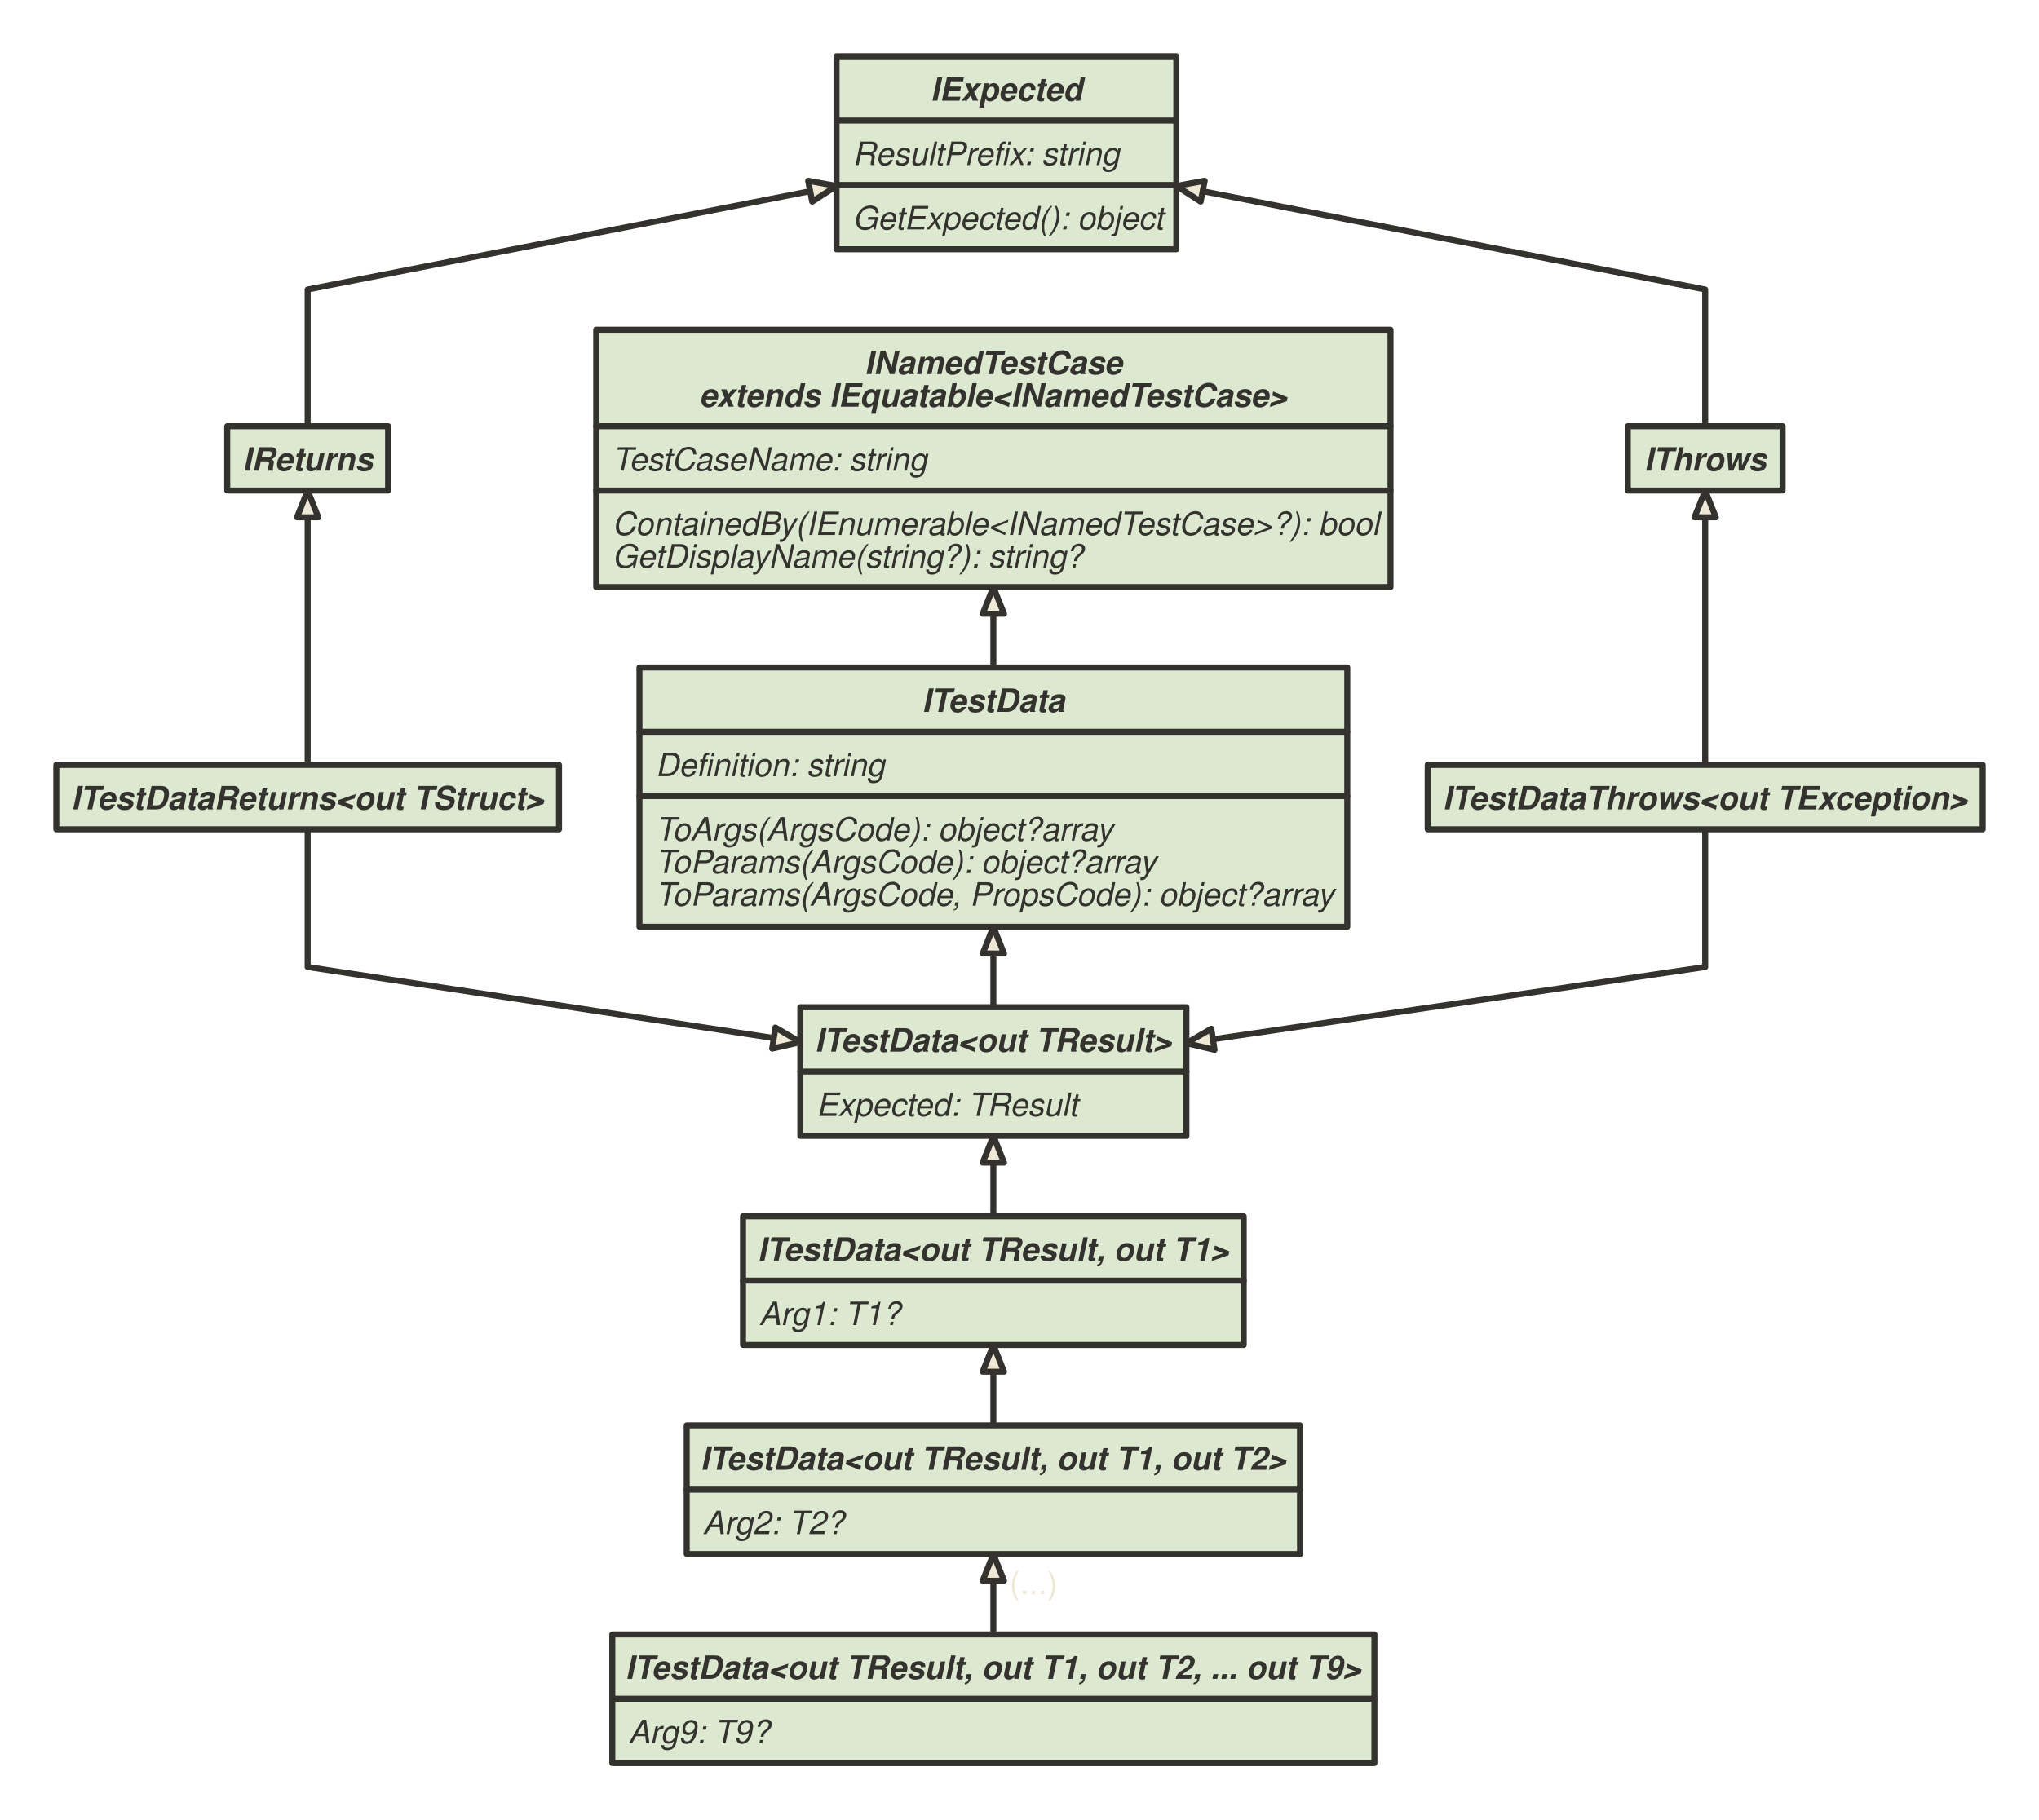
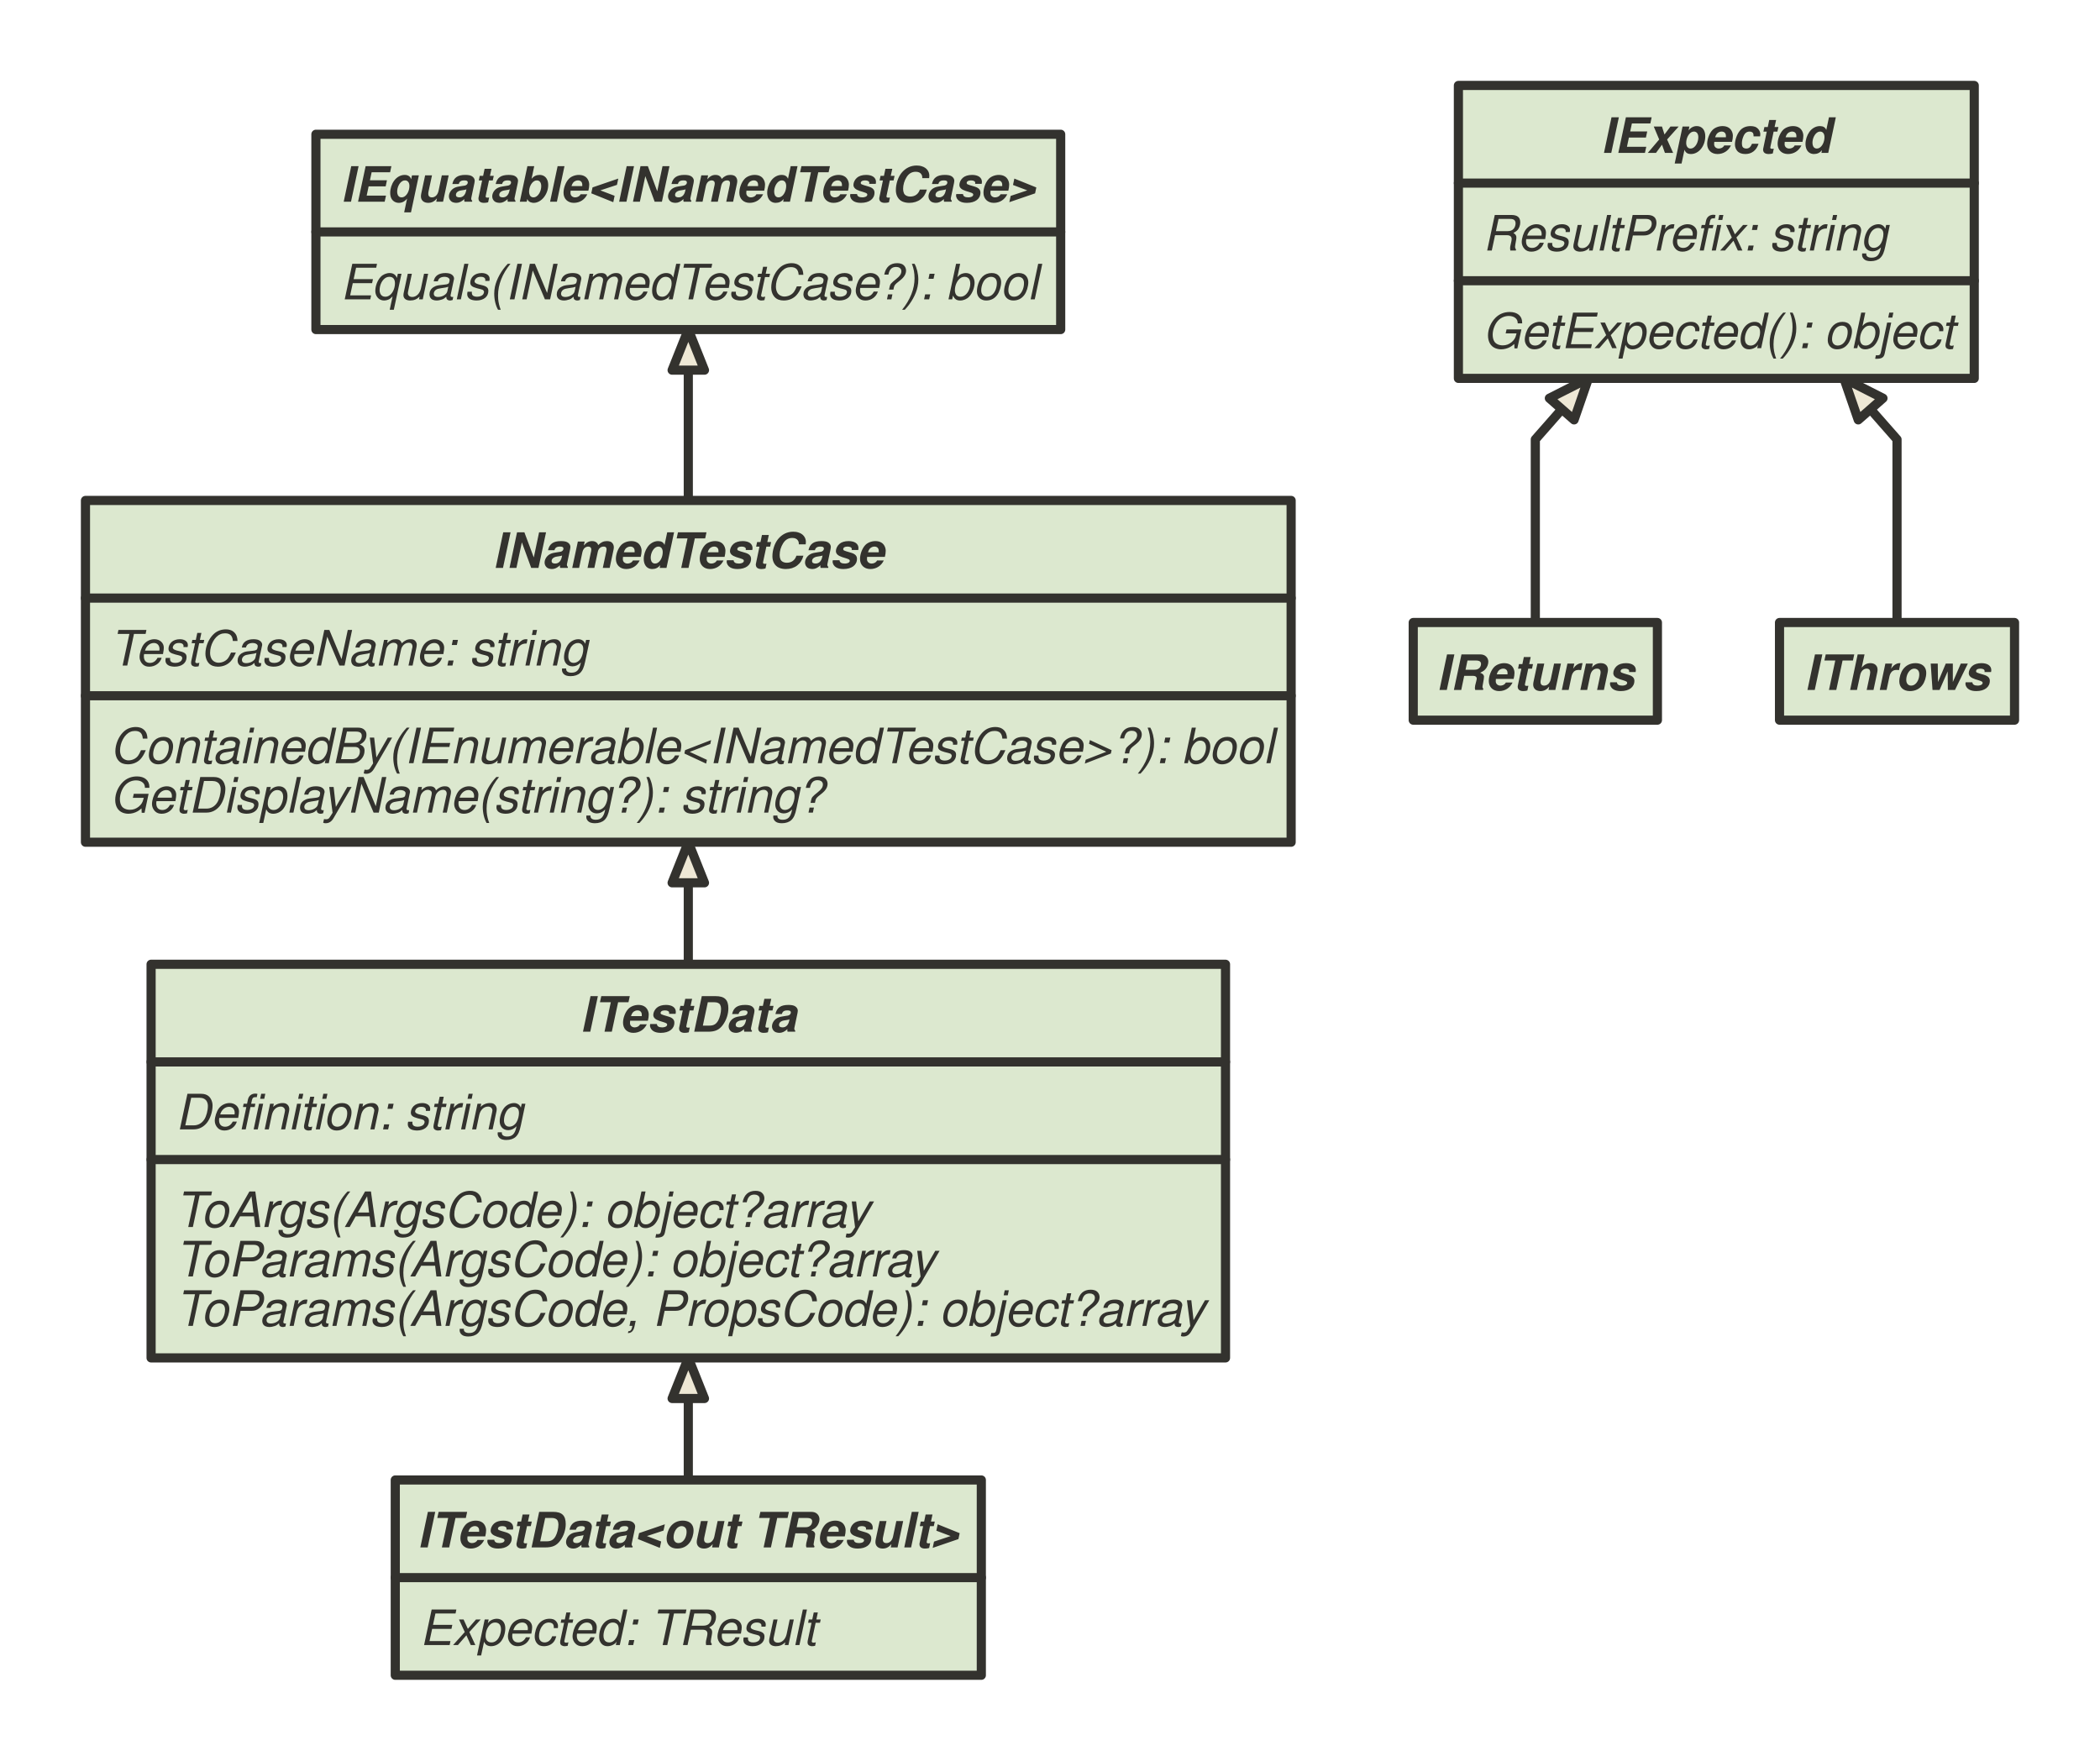
- <svg xmlns="http://www.w3.org/2000/svg" version="1.1" baseProfile="full" width="1014.0" height="905.0" viewBox="0 0 1014 905">
+ <svg xmlns="http://www.w3.org/2000/svg" version="1.1" baseProfile="full" width="688.0" height="577.0" viewBox="0 0 688 577">
  <g stroke-width="1.0" text-align="left" font="12pt Helvetica, Arial, sans-serif" font-size="12pt" font-family="Helvetica" font-weight="bold" font-style="normal">
    <g font-family="Helvetica" font-size="12pt" font-weight="bold" font-style="normal" stroke-width="3.0" stroke-linejoin="round" stroke-linecap="round" stroke="#33322E">
      <g stroke="transparent" fill="transparent">
-         <rect x="0.0" y="0.0" height="905.0" width="1014.0" stroke="none" />
+         <rect x="0.0" y="0.0" height="577.0" width="688.0" stroke="none" />
      </g>
      <g transform="translate(8, 8)" fill="#33322E">
        <g transform="translate(20, 20)" fill="#eee8d5" font-family="Helvetica" font-size="12pt" font-weight="normal" font-style="normal">
-           <path d="M374.9 67.1 L125 116 L125 184 L125.0 184.0 " fill="none" />
-           <path d="M375.9 72.3 L374.9 67.1 L373.9 61.9 L388.0 64.5 Z" />
-           <path d="M125.0 229.3 L125 284 L125 352.5 L125.0 352.5 " fill="none" />
-           <path d="M130.3 229.3 L125.0 229.3 L119.7 229.3 L125.0 216.0 Z" />
-           <path d="M125.0 384.5 L125 453 L356.819 488.351 L356.8 488.4 " fill="none" />
-           <path d="M356.0 493.6 L356.8 488.4 L357.6 483.1 L370.0 490.4 Z" />
-           <path d="M466.0 277.3 L466 284 L466 304 L466.0 304.0 " fill="none" />
-           <path d="M471.3 277.3 L466.0 277.3 L460.7 277.3 L466.0 264.0 Z" />
-           <path d="M466.0 446.3 L466 453 L466 473 L466.0 473.0 " fill="none" />
-           <path d="M471.3 446.3 L466.0 446.3 L460.7 446.3 L466.0 433.0 Z" />
-           <path d="M466.0 550.3 L466 557 L466 577 L466.0 577.0 " fill="none" />
-           <path d="M471.3 550.3 L466.0 550.3 L460.7 550.3 L466.0 537.0 Z" />
-           <path d="M466.0 654.3 L466 661 L466 681 L466.0 681.0 " fill="none" />
-           <path d="M471.3 654.3 L466.0 654.3 L460.7 654.3 L466.0 641.0 Z" />
-           <text x="474.0" y="765.0" stroke="none">(...)</text>
-           <path d="M466.0 758.3 L466 765 L466 785 L466.0 785.0 " fill="none" />
-           <path d="M471.3 758.3 L466.0 758.3 L460.7 758.3 L466.0 745.0 Z" />
-           <path d="M820.0 384.5 L820 453 L575.192 488.961 L575.2 489.0 " fill="none" />
-           <path d="M574.4 483.7 L575.2 489.0 L576.0 494.2 L562.0 490.9 Z" />
-           <path d="M570.1 67.1 L820 116 L820 184 L820.0 184.0 " fill="none" />
-           <path d="M571.1 61.9 L570.1 67.1 L569.1 72.3 L557.0 64.5 Z" />
-           <path d="M820.0 229.3 L820 284 L820 352.5 L820.0 352.5 " fill="none" />
-           <path d="M825.3 229.3 L820.0 229.3 L814.7 229.3 L820.0 216.0 Z" />
-           <g data-name="IExpected">
-             <g fill="#DCE8CF" stroke="#33322E" data-name="IExpected">
-               <rect x="388.0" y="0.0" height="96.0" width="169.0" data-name="IExpected" />
-               <path d="M388.0 32.0 L557.0 32.0" fill="none" data-name="IExpected" />
-               <path d="M388.0 64.0 L557.0 64.0" fill="none" data-name="IExpected" />
+           <path d="M197.5 93.3 L197.5 116 L197.5 136 L197.5 136.0 " fill="none" />
+           <path d="M202.8 93.3 L197.5 93.3 L192.2 93.3 L197.5 80.0 Z" />
+           <path d="M197.5 261.3 L197.5 268 L197.5 288 L197.5 288.0 " fill="none" />
+           <path d="M202.8 261.3 L197.5 261.3 L192.2 261.3 L197.5 248.0 Z" />
+           <path d="M197.5 430.3 L197.5 437 L197.5 457 L197.5 457.0 " fill="none" />
+           <path d="M202.8 430.3 L197.5 430.3 L192.2 430.3 L197.5 417.0 Z" />
+           <path d="M483.7 106.1 L475 116 L475 176 L475.0 176.0 " fill="none" />
+           <path d="M487.7 109.6 L483.7 106.1 L479.6 102.5 L492.4 96.0 Z" />
+           <path d="M584.8 106.1 L593.5 116 L593.5 176 L593.5 176.0 " fill="none" />
+           <path d="M588.9 102.5 L584.8 106.1 L580.8 109.6 L576.1 96.0 Z" />
+           <g data-name="IEquatable&lt;INamedTestCase&gt;">
+             <g fill="#DCE8CF" stroke="#33322E" data-name="IEquatable&lt;INamedTestCase&gt;">
+               <rect x="75.5" y="16.0" height="64.0" width="244.0" data-name="IEquatable&lt;INamedTestCase&gt;" />
+               <path d="M75.5 48.0 L319.5 48.0" fill="none" data-name="IEquatable&lt;INamedTestCase&gt;" />
            </g>
-             <g transform="translate(388, 0)" font-family="Helvetica" font-size="12pt" font-weight="bold" font-style="italic" data-name="IExpected" data-compartment="0">
-               <g transform="translate(8, 8)" fill="#33322E" text-align="center" data-name="IExpected" data-compartment="0">
-                 <text x="76.5" y="14.1" stroke="none" text-anchor="middle" data-name="IExpected" data-compartment="0">IExpected</text>
+             <g transform="translate(75.5, 16)" font-family="Helvetica" font-size="12pt" font-weight="bold" font-style="italic" data-name="IEquatable&lt;INamedTestCase&gt;" data-compartment="0">
+               <g transform="translate(8, 8)" fill="#33322E" text-align="center" data-name="IEquatable&lt;INamedTestCase&gt;" data-compartment="0">
+                 <text x="114.0" y="14.1" stroke="none" text-anchor="middle" data-name="IEquatable&lt;INamedTestCase&gt;" data-compartment="0">IEquatable&lt;INamedTestCase&gt;</text>
              </g>
            </g>
-             <g transform="translate(388, 32)" font-family="Helvetica" font-size="12pt" font-weight="normal" font-style="italic" data-name="IExpected" data-compartment="1">
-               <g transform="translate(8, 8)" fill="#33322E" text-align="left" data-name="IExpected" data-compartment="1">
-                 <text x="0.0" y="14.1" stroke="none" data-name="IExpected" data-compartment="1">ResultPrefix: string</text>
-               </g>
-             </g>
-             <g transform="translate(388, 64)" font-family="Helvetica" font-size="12pt" font-weight="normal" font-style="italic" data-name="IExpected" data-compartment="2">
-               <g transform="translate(8, 8)" fill="#33322E" text-align="left" data-name="IExpected" data-compartment="2">
-                 <text x="0.0" y="14.1" stroke="none" data-name="IExpected" data-compartment="2">GetExpected(): object</text>
-               </g>
-             </g>
-           </g>
-           <g data-name="IReturns">
-             <g fill="#DCE8CF" stroke="#33322E" data-name="IReturns">
-               <rect x="85.0" y="184.0" height="32.0" width="80.0" data-name="IReturns" />
-             </g>
-             <g transform="translate(85, 184)" font-family="Helvetica" font-size="12pt" font-weight="bold" font-style="italic" data-name="IReturns" data-compartment="0">
-               <g transform="translate(8, 8)" fill="#33322E" text-align="center" data-name="IReturns" data-compartment="0">
-                 <text x="32.0" y="14.1" stroke="none" text-anchor="middle" data-name="IReturns" data-compartment="0">IReturns</text>
-               </g>
-             </g>
-           </g>
-           <g data-name="ITestDataReturns&lt;out TStruct&gt;">
-             <g fill="#DCE8CF" stroke="#33322E" data-name="ITestDataReturns&lt;out TStruct&gt;">
-               <rect x="0.0" y="352.5" height="32.0" width="250.0" data-name="ITestDataReturns&lt;out TStruct&gt;" />
-             </g>
-             <g transform="translate(0, 352.5)" font-family="Helvetica" font-size="12pt" font-weight="bold" font-style="italic" data-name="ITestDataReturns&lt;out TStruct&gt;" data-compartment="0">
-               <g transform="translate(8, 8)" fill="#33322E" text-align="center" data-name="ITestDataReturns&lt;out TStruct&gt;" data-compartment="0">
-                 <text x="117.0" y="14.1" stroke="none" text-anchor="middle" data-name="ITestDataReturns&lt;out TStruct&gt;" data-compartment="0">ITestDataReturns&lt;out TStruct&gt;</text>
-               </g>
-             </g>
-           </g>
-           <g data-name="ITestData&lt;out TResult&gt;">
-             <g fill="#DCE8CF" stroke="#33322E" data-name="ITestData&lt;out TResult&gt;">
-               <rect x="370.0" y="473.0" height="64.0" width="192.0" data-name="ITestData&lt;out TResult&gt;" />
-               <path d="M370.0 505.0 L562.0 505.0" fill="none" data-name="ITestData&lt;out TResult&gt;" />
-             </g>
-             <g transform="translate(370, 473)" font-family="Helvetica" font-size="12pt" font-weight="bold" font-style="italic" data-name="ITestData&lt;out TResult&gt;" data-compartment="0">
-               <g transform="translate(8, 8)" fill="#33322E" text-align="center" data-name="ITestData&lt;out TResult&gt;" data-compartment="0">
-                 <text x="88.0" y="14.1" stroke="none" text-anchor="middle" data-name="ITestData&lt;out TResult&gt;" data-compartment="0">ITestData&lt;out TResult&gt;</text>
-               </g>
-             </g>
-             <g transform="translate(370, 505)" font-family="Helvetica" font-size="12pt" font-weight="normal" font-style="italic" data-name="ITestData&lt;out TResult&gt;" data-compartment="1">
-               <g transform="translate(8, 8)" fill="#33322E" text-align="left" data-name="ITestData&lt;out TResult&gt;" data-compartment="1">
-                 <text x="0.0" y="14.1" stroke="none" data-name="ITestData&lt;out TResult&gt;" data-compartment="1">Expected: TResult</text>
+             <g transform="translate(75.5, 48)" font-family="Helvetica" font-size="12pt" font-weight="normal" font-style="italic" data-name="IEquatable&lt;INamedTestCase&gt;" data-compartment="1">
+               <g transform="translate(8, 8)" fill="#33322E" text-align="left" data-name="IEquatable&lt;INamedTestCase&gt;" data-compartment="1">
+                 <text x="0.0" y="14.1" stroke="none" data-name="IEquatable&lt;INamedTestCase&gt;" data-compartment="1">Equals(INamedTestCase?): bool</text>
              </g>
            </g>
          </g>
          <g data-name="INamedTestCase">
            <g fill="#DCE8CF" stroke="#33322E" data-name="INamedTestCase">
-               <rect x="268.5" y="136.0" height="128.0" width="395.0" data-name="INamedTestCase" />
-               <path d="M268.5 184.0 L663.5 184.0" fill="none" data-name="INamedTestCase" />
-               <path d="M268.5 216.0 L663.5 216.0" fill="none" data-name="INamedTestCase" />
+               <rect x="0.0" y="136.0" height="112.0" width="395.0" data-name="INamedTestCase" />
+               <path d="M0.0 168.0 L395.0 168.0" fill="none" data-name="INamedTestCase" />
+               <path d="M0.0 200.0 L395.0 200.0" fill="none" data-name="INamedTestCase" />
            </g>
-             <g transform="translate(268.5, 136)" font-family="Helvetica" font-size="12pt" font-weight="bold" font-style="italic" data-name="INamedTestCase" data-compartment="0">
+             <g transform="translate(0, 136)" font-family="Helvetica" font-size="12pt" font-weight="bold" font-style="italic" data-name="INamedTestCase" data-compartment="0">
              <g transform="translate(8, 8)" fill="#33322E" text-align="center" data-name="INamedTestCase" data-compartment="0">
                <text x="189.5" y="14.1" stroke="none" text-anchor="middle" data-name="INamedTestCase" data-compartment="0">INamedTestCase</text>
-                 <text x="189.5" y="30.3" stroke="none" text-anchor="middle" data-name="INamedTestCase" data-compartment="0">extends IEquatable&lt;INamedTestCase&gt;</text>
              </g>
            </g>
-             <g transform="translate(268.5, 184)" font-family="Helvetica" font-size="12pt" font-weight="normal" font-style="italic" data-name="INamedTestCase" data-compartment="1">
+             <g transform="translate(0, 168)" font-family="Helvetica" font-size="12pt" font-weight="normal" font-style="italic" data-name="INamedTestCase" data-compartment="1">
              <g transform="translate(8, 8)" fill="#33322E" text-align="left" data-name="INamedTestCase" data-compartment="1">
                <text x="0.0" y="14.1" stroke="none" data-name="INamedTestCase" data-compartment="1">TestCaseName: string</text>
              </g>
            </g>
-             <g transform="translate(268.5, 216)" font-family="Helvetica" font-size="12pt" font-weight="normal" font-style="italic" data-name="INamedTestCase" data-compartment="2">
+             <g transform="translate(0, 200)" font-family="Helvetica" font-size="12pt" font-weight="normal" font-style="italic" data-name="INamedTestCase" data-compartment="2">
              <g transform="translate(8, 8)" fill="#33322E" text-align="left" data-name="INamedTestCase" data-compartment="2">
                <text x="0.0" y="14.1" stroke="none" data-name="INamedTestCase" data-compartment="2">ContainedBy(IEnumerable&lt;INamedTestCase&gt;?): bool</text>
                <text x="0.0" y="30.3" stroke="none" data-name="INamedTestCase" data-compartment="2">GetDisplayName(string?): string?</text>
              </g>
            </g>
          </g>
          <g data-name="ITestData">
            <g fill="#DCE8CF" stroke="#33322E" data-name="ITestData">
-               <rect x="290.0" y="304.0" height="129.0" width="352.0" data-name="ITestData" />
-               <path d="M290.0 336.0 L642.0 336.0" fill="none" data-name="ITestData" />
-               <path d="M290.0 368.0 L642.0 368.0" fill="none" data-name="ITestData" />
+               <rect x="21.5" y="288.0" height="129.0" width="352.0" data-name="ITestData" />
+               <path d="M21.5 320.0 L373.5 320.0" fill="none" data-name="ITestData" />
+               <path d="M21.5 352.0 L373.5 352.0" fill="none" data-name="ITestData" />
            </g>
-             <g transform="translate(290, 304)" font-family="Helvetica" font-size="12pt" font-weight="bold" font-style="italic" data-name="ITestData" data-compartment="0">
+             <g transform="translate(21.5, 288)" font-family="Helvetica" font-size="12pt" font-weight="bold" font-style="italic" data-name="ITestData" data-compartment="0">
              <g transform="translate(8, 8)" fill="#33322E" text-align="center" data-name="ITestData" data-compartment="0">
                <text x="168.0" y="14.1" stroke="none" text-anchor="middle" data-name="ITestData" data-compartment="0">ITestData</text>
              </g>
            </g>
-             <g transform="translate(290, 336)" font-family="Helvetica" font-size="12pt" font-weight="normal" font-style="italic" data-name="ITestData" data-compartment="1">
+             <g transform="translate(21.5, 320)" font-family="Helvetica" font-size="12pt" font-weight="normal" font-style="italic" data-name="ITestData" data-compartment="1">
              <g transform="translate(8, 8)" fill="#33322E" text-align="left" data-name="ITestData" data-compartment="1">
                <text x="0.0" y="14.1" stroke="none" data-name="ITestData" data-compartment="1">Definition: string</text>
              </g>
            </g>
-             <g transform="translate(290, 368)" font-family="Helvetica" font-size="12pt" font-weight="normal" font-style="italic" data-name="ITestData" data-compartment="2">
+             <g transform="translate(21.5, 352)" font-family="Helvetica" font-size="12pt" font-weight="normal" font-style="italic" data-name="ITestData" data-compartment="2">
              <g transform="translate(8, 8)" fill="#33322E" text-align="left" data-name="ITestData" data-compartment="2">
                <text x="0.0" y="14.1" stroke="none" data-name="ITestData" data-compartment="2">ToArgs(ArgsCode): object?array</text>
                <text x="0.0" y="30.3" stroke="none" data-name="ITestData" data-compartment="2">ToParams(ArgsCode): object?array</text>
                <text x="0.0" y="46.5" stroke="none" data-name="ITestData" data-compartment="2">ToParams(ArgsCode, PropsCode): object?array</text>
              </g>
            </g>
          </g>
-           <g data-name="ITestData&lt;out TResult, out T1&gt;">
-             <g fill="#DCE8CF" stroke="#33322E" data-name="ITestData&lt;out TResult, out T1&gt;">
-               <rect x="341.5" y="577.0" height="64.0" width="249.0" data-name="ITestData&lt;out TResult, out T1&gt;" />
-               <path d="M341.5 609.0 L590.5 609.0" fill="none" data-name="ITestData&lt;out TResult, out T1&gt;" />
+           <g data-name="ITestData&lt;out TResult&gt;">
+             <g fill="#DCE8CF" stroke="#33322E" data-name="ITestData&lt;out TResult&gt;">
+               <rect x="101.5" y="457.0" height="64.0" width="192.0" data-name="ITestData&lt;out TResult&gt;" />
+               <path d="M101.5 489.0 L293.5 489.0" fill="none" data-name="ITestData&lt;out TResult&gt;" />
            </g>
-             <g transform="translate(341.5, 577)" font-family="Helvetica" font-size="12pt" font-weight="bold" font-style="italic" data-name="ITestData&lt;out TResult, out T1&gt;" data-compartment="0">
-               <g transform="translate(8, 8)" fill="#33322E" text-align="center" data-name="ITestData&lt;out TResult, out T1&gt;" data-compartment="0">
-                 <text x="116.5" y="14.1" stroke="none" text-anchor="middle" data-name="ITestData&lt;out TResult, out T1&gt;" data-compartment="0">ITestData&lt;out TResult, out T1&gt;</text>
+             <g transform="translate(101.5, 457)" font-family="Helvetica" font-size="12pt" font-weight="bold" font-style="italic" data-name="ITestData&lt;out TResult&gt;" data-compartment="0">
+               <g transform="translate(8, 8)" fill="#33322E" text-align="center" data-name="ITestData&lt;out TResult&gt;" data-compartment="0">
+                 <text x="88.0" y="14.1" stroke="none" text-anchor="middle" data-name="ITestData&lt;out TResult&gt;" data-compartment="0">ITestData&lt;out TResult&gt;</text>
              </g>
            </g>
-             <g transform="translate(341.5, 609)" font-family="Helvetica" font-size="12pt" font-weight="normal" font-style="italic" data-name="ITestData&lt;out TResult, out T1&gt;" data-compartment="1">
-               <g transform="translate(8, 8)" fill="#33322E" text-align="left" data-name="ITestData&lt;out TResult, out T1&gt;" data-compartment="1">
-                 <text x="0.0" y="14.1" stroke="none" data-name="ITestData&lt;out TResult, out T1&gt;" data-compartment="1">Arg1: T1?</text>
+             <g transform="translate(101.5, 489)" font-family="Helvetica" font-size="12pt" font-weight="normal" font-style="italic" data-name="ITestData&lt;out TResult&gt;" data-compartment="1">
+               <g transform="translate(8, 8)" fill="#33322E" text-align="left" data-name="ITestData&lt;out TResult&gt;" data-compartment="1">
+                 <text x="0.0" y="14.1" stroke="none" data-name="ITestData&lt;out TResult&gt;" data-compartment="1">Expected: TResult</text>
              </g>
            </g>
          </g>
-           <g data-name="ITestData&lt;out TResult, out T1, out T2&gt;">
-             <g fill="#DCE8CF" stroke="#33322E" data-name="ITestData&lt;out TResult, out T1, out T2&gt;">
-               <rect x="313.5" y="681.0" height="64.0" width="305.0" data-name="ITestData&lt;out TResult, out T1, out T2&gt;" />
-               <path d="M313.5 713.0 L618.5 713.0" fill="none" data-name="ITestData&lt;out TResult, out T1, out T2&gt;" />
+           <g data-name="IExpected">
+             <g fill="#DCE8CF" stroke="#33322E" data-name="IExpected">
+               <rect x="449.8" y="0.0" height="96.0" width="169.0" data-name="IExpected" />
+               <path d="M449.8 32.0 L618.8 32.0" fill="none" data-name="IExpected" />
+               <path d="M449.8 64.0 L618.8 64.0" fill="none" data-name="IExpected" />
            </g>
-             <g transform="translate(313.5, 681)" font-family="Helvetica" font-size="12pt" font-weight="bold" font-style="italic" data-name="ITestData&lt;out TResult, out T1, out T2&gt;" data-compartment="0">
-               <g transform="translate(8, 8)" fill="#33322E" text-align="center" data-name="ITestData&lt;out TResult, out T1, out T2&gt;" data-compartment="0">
-                 <text x="144.5" y="14.1" stroke="none" text-anchor="middle" data-name="ITestData&lt;out TResult, out T1, out T2&gt;" data-compartment="0">ITestData&lt;out TResult, out T1, out T2&gt;</text>
+             <g transform="translate(449.75, 0)" font-family="Helvetica" font-size="12pt" font-weight="bold" font-style="italic" data-name="IExpected" data-compartment="0">
+               <g transform="translate(8, 8)" fill="#33322E" text-align="center" data-name="IExpected" data-compartment="0">
+                 <text x="76.5" y="14.1" stroke="none" text-anchor="middle" data-name="IExpected" data-compartment="0">IExpected</text>
              </g>
            </g>
-             <g transform="translate(313.5, 713)" font-family="Helvetica" font-size="12pt" font-weight="normal" font-style="italic" data-name="ITestData&lt;out TResult, out T1, out T2&gt;" data-compartment="1">
-               <g transform="translate(8, 8)" fill="#33322E" text-align="left" data-name="ITestData&lt;out TResult, out T1, out T2&gt;" data-compartment="1">
-                 <text x="0.0" y="14.1" stroke="none" data-name="ITestData&lt;out TResult, out T1, out T2&gt;" data-compartment="1">Arg2: T2?</text>
+             <g transform="translate(449.75, 32)" font-family="Helvetica" font-size="12pt" font-weight="normal" font-style="italic" data-name="IExpected" data-compartment="1">
+               <g transform="translate(8, 8)" fill="#33322E" text-align="left" data-name="IExpected" data-compartment="1">
+                 <text x="0.0" y="14.1" stroke="none" data-name="IExpected" data-compartment="1">ResultPrefix: string</text>
+               </g>
+             </g>
+             <g transform="translate(449.75, 64)" font-family="Helvetica" font-size="12pt" font-weight="normal" font-style="italic" data-name="IExpected" data-compartment="2">
+               <g transform="translate(8, 8)" fill="#33322E" text-align="left" data-name="IExpected" data-compartment="2">
+                 <text x="0.0" y="14.1" stroke="none" data-name="IExpected" data-compartment="2">GetExpected(): object</text>
              </g>
            </g>
          </g>
-           <g data-name="ITestData&lt;out TResult, out T1, out T2, ... out T9&gt;">
-             <g fill="#DCE8CF" stroke="#33322E" data-name="ITestData&lt;out TResult, out T1, out T2, ... out T9&gt;">
-               <rect x="276.5" y="785.0" height="64.0" width="379.0" data-name="ITestData&lt;out TResult, out T1, out T2, ... out T9&gt;" />
-               <path d="M276.5 817.0 L655.5 817.0" fill="none" data-name="ITestData&lt;out TResult, out T1, out T2, ... out T9&gt;" />
+           <g data-name="IReturns">
+             <g fill="#DCE8CF" stroke="#33322E" data-name="IReturns">
+               <rect x="435.0" y="176.0" height="32.0" width="80.0" data-name="IReturns" />
            </g>
-             <g transform="translate(276.5, 785)" font-family="Helvetica" font-size="12pt" font-weight="bold" font-style="italic" data-name="ITestData&lt;out TResult, out T1, out T2, ... out T9&gt;" data-compartment="0">
-               <g transform="translate(8, 8)" fill="#33322E" text-align="center" data-name="ITestData&lt;out TResult, out T1, out T2, ... out T9&gt;" data-compartment="0">
-                 <text x="181.5" y="14.1" stroke="none" text-anchor="middle" data-name="ITestData&lt;out TResult, out T1, out T2, ... out T9&gt;" data-compartment="0">ITestData&lt;out TResult, out T1, out T2, ... out T9&gt;</text>
-               </g>
-             </g>
-             <g transform="translate(276.5, 817)" font-family="Helvetica" font-size="12pt" font-weight="normal" font-style="italic" data-name="ITestData&lt;out TResult, out T1, out T2, ... out T9&gt;" data-compartment="1">
-               <g transform="translate(8, 8)" fill="#33322E" text-align="left" data-name="ITestData&lt;out TResult, out T1, out T2, ... out T9&gt;" data-compartment="1">
-                 <text x="0.0" y="14.1" stroke="none" data-name="ITestData&lt;out TResult, out T1, out T2, ... out T9&gt;" data-compartment="1">Arg9: T9?</text>
-               </g>
-             </g>
-           </g>
-           <g data-name="ITestDataThrows&lt;out TException&gt;">
-             <g fill="#DCE8CF" stroke="#33322E" data-name="ITestDataThrows&lt;out TException&gt;">
-               <rect x="682.0" y="352.5" height="32.0" width="276.0" data-name="ITestDataThrows&lt;out TException&gt;" />
-             </g>
-             <g transform="translate(682, 352.5)" font-family="Helvetica" font-size="12pt" font-weight="bold" font-style="italic" data-name="ITestDataThrows&lt;out TException&gt;" data-compartment="0">
-               <g transform="translate(8, 8)" fill="#33322E" text-align="center" data-name="ITestDataThrows&lt;out TException&gt;" data-compartment="0">
-                 <text x="130.0" y="14.1" stroke="none" text-anchor="middle" data-name="ITestDataThrows&lt;out TException&gt;" data-compartment="0">ITestDataThrows&lt;out TException&gt;</text>
+             <g transform="translate(435, 176)" font-family="Helvetica" font-size="12pt" font-weight="bold" font-style="italic" data-name="IReturns" data-compartment="0">
+               <g transform="translate(8, 8)" fill="#33322E" text-align="center" data-name="IReturns" data-compartment="0">
+                 <text x="32.0" y="14.1" stroke="none" text-anchor="middle" data-name="IReturns" data-compartment="0">IReturns</text>
              </g>
            </g>
          </g>
          <g data-name="IThrows">
            <g fill="#DCE8CF" stroke="#33322E" data-name="IThrows">
-               <rect x="781.5" y="184.0" height="32.0" width="77.0" data-name="IThrows" />
+               <rect x="555.0" y="176.0" height="32.0" width="77.0" data-name="IThrows" />
            </g>
-             <g transform="translate(781.5, 184)" font-family="Helvetica" font-size="12pt" font-weight="bold" font-style="italic" data-name="IThrows" data-compartment="0">
+             <g transform="translate(555, 176)" font-family="Helvetica" font-size="12pt" font-weight="bold" font-style="italic" data-name="IThrows" data-compartment="0">
              <g transform="translate(8, 8)" fill="#33322E" text-align="center" data-name="IThrows" data-compartment="0">
                <text x="30.5" y="14.1" stroke="none" text-anchor="middle" data-name="IThrows" data-compartment="0">IThrows</text>
              </g>
            </g>
          </g>
        </g>
      </g>
    </g>
  </g>
</svg>
